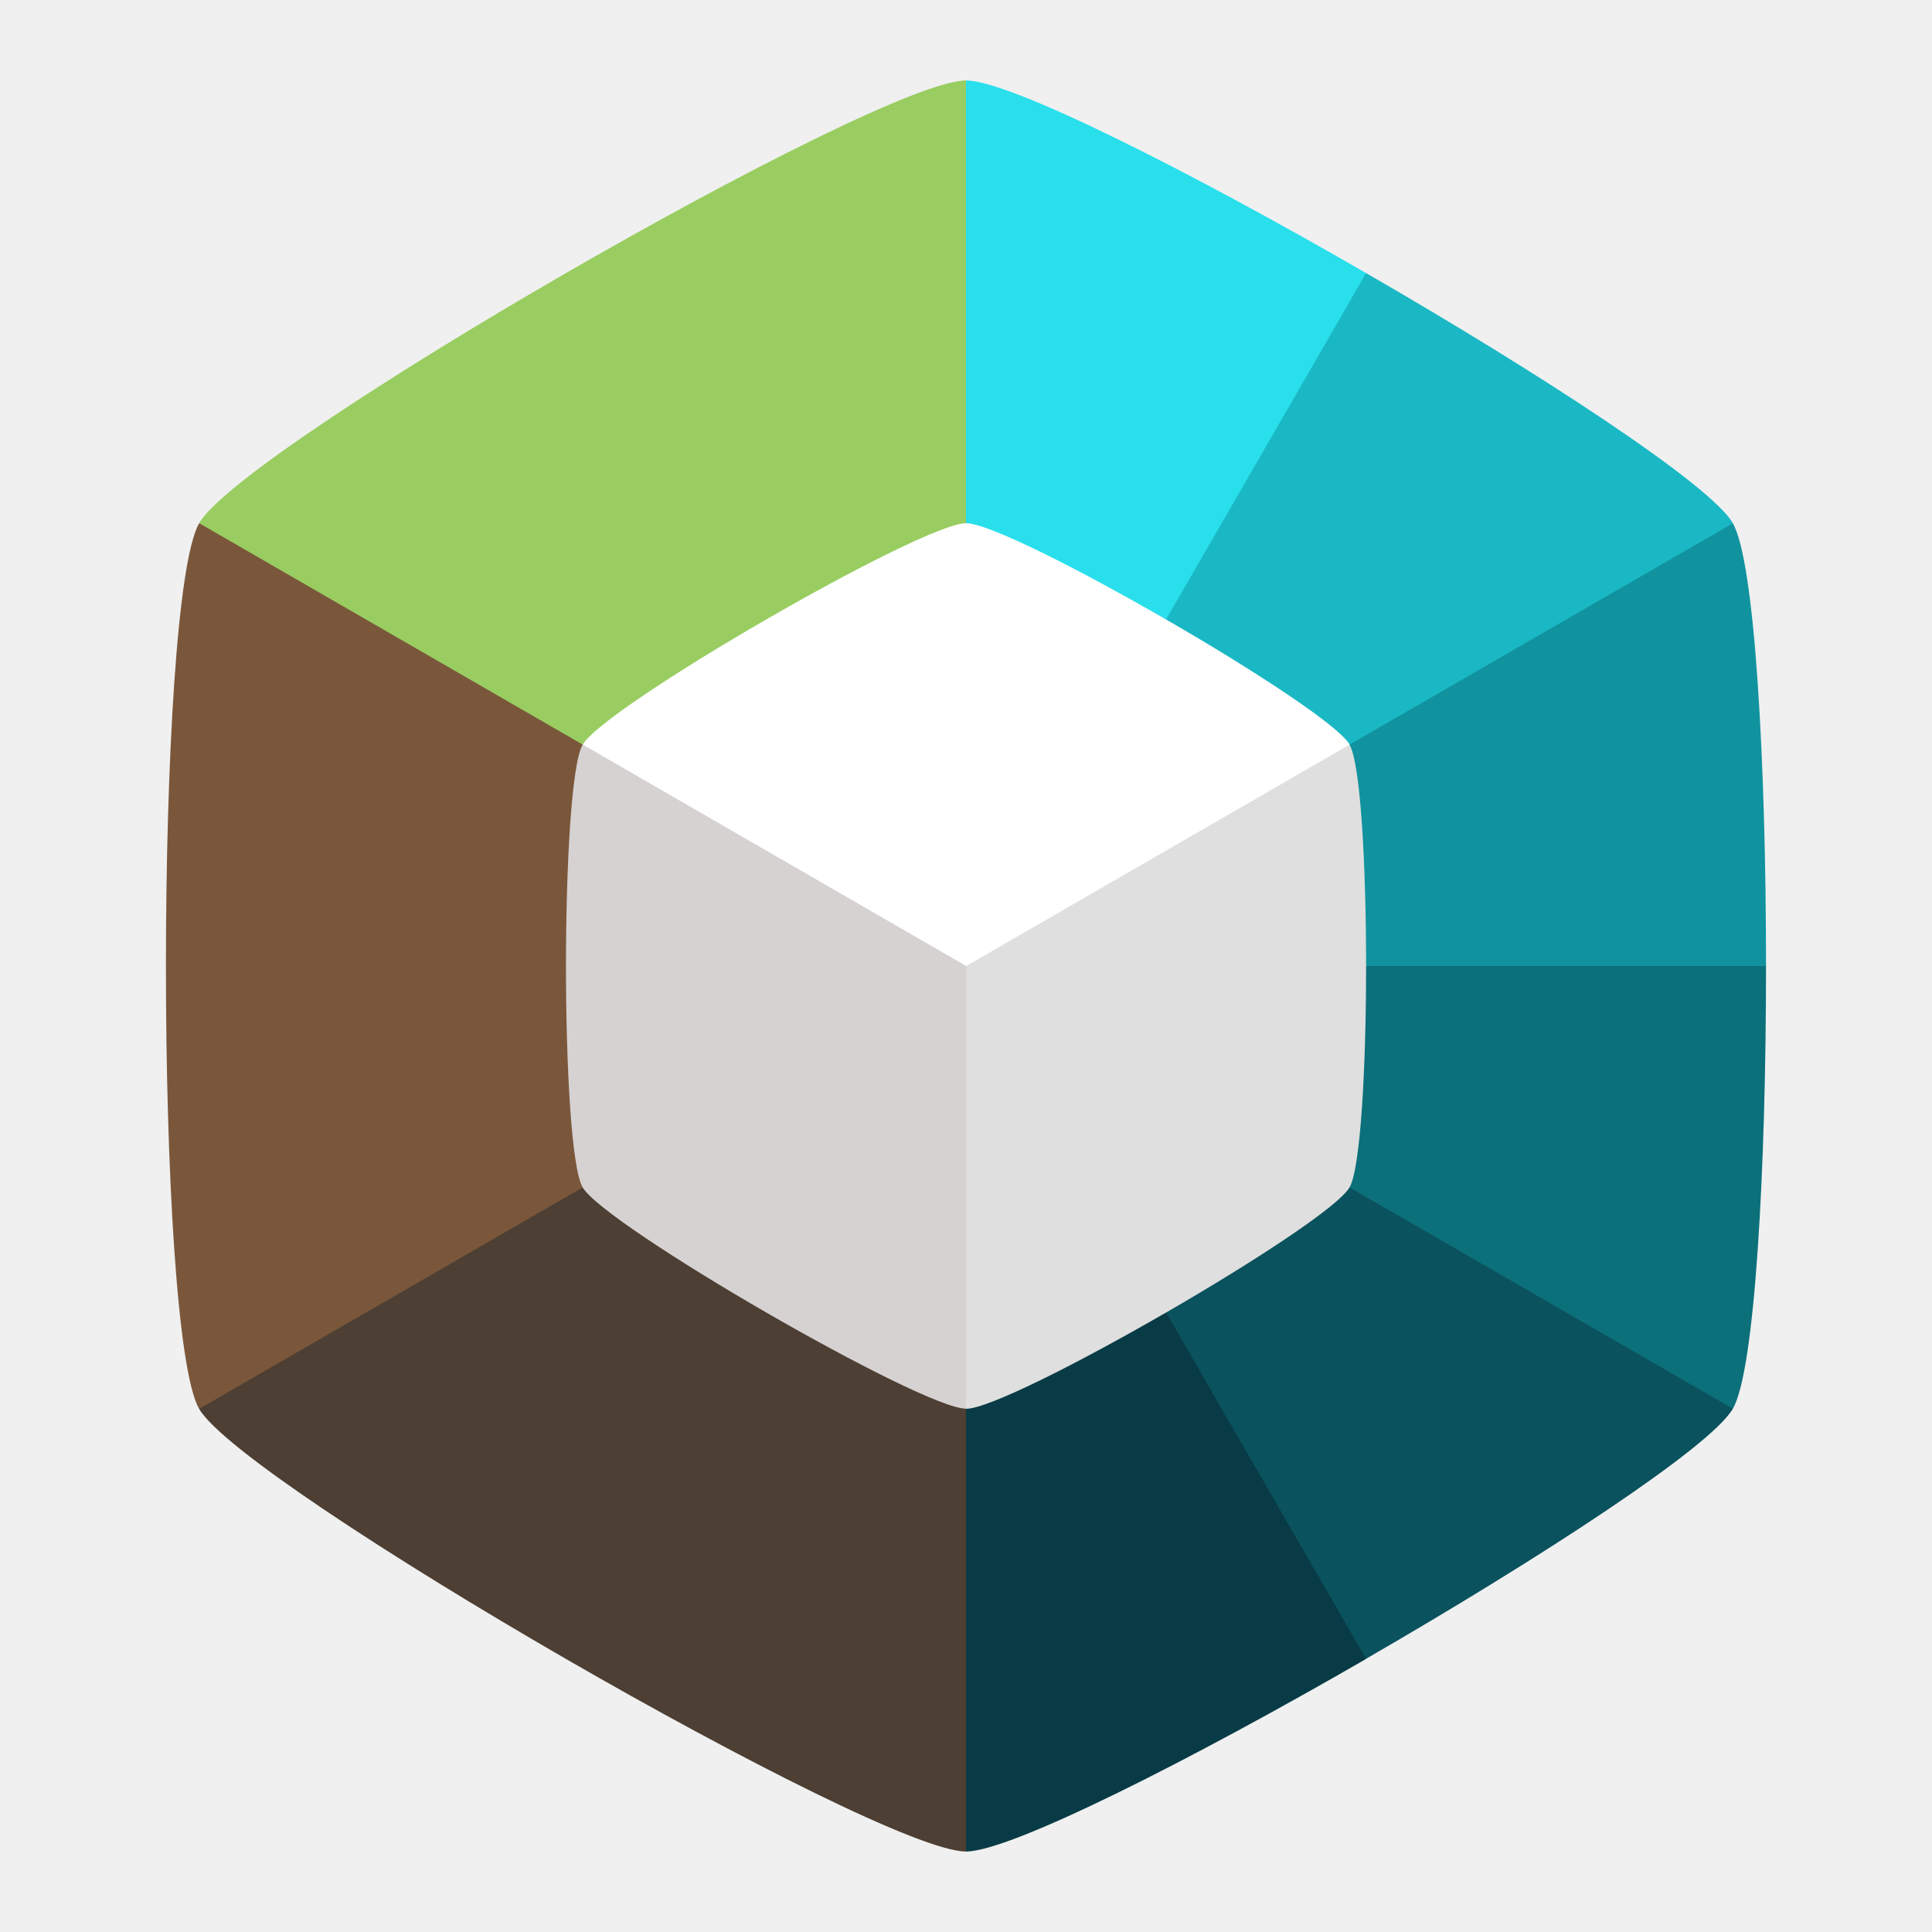
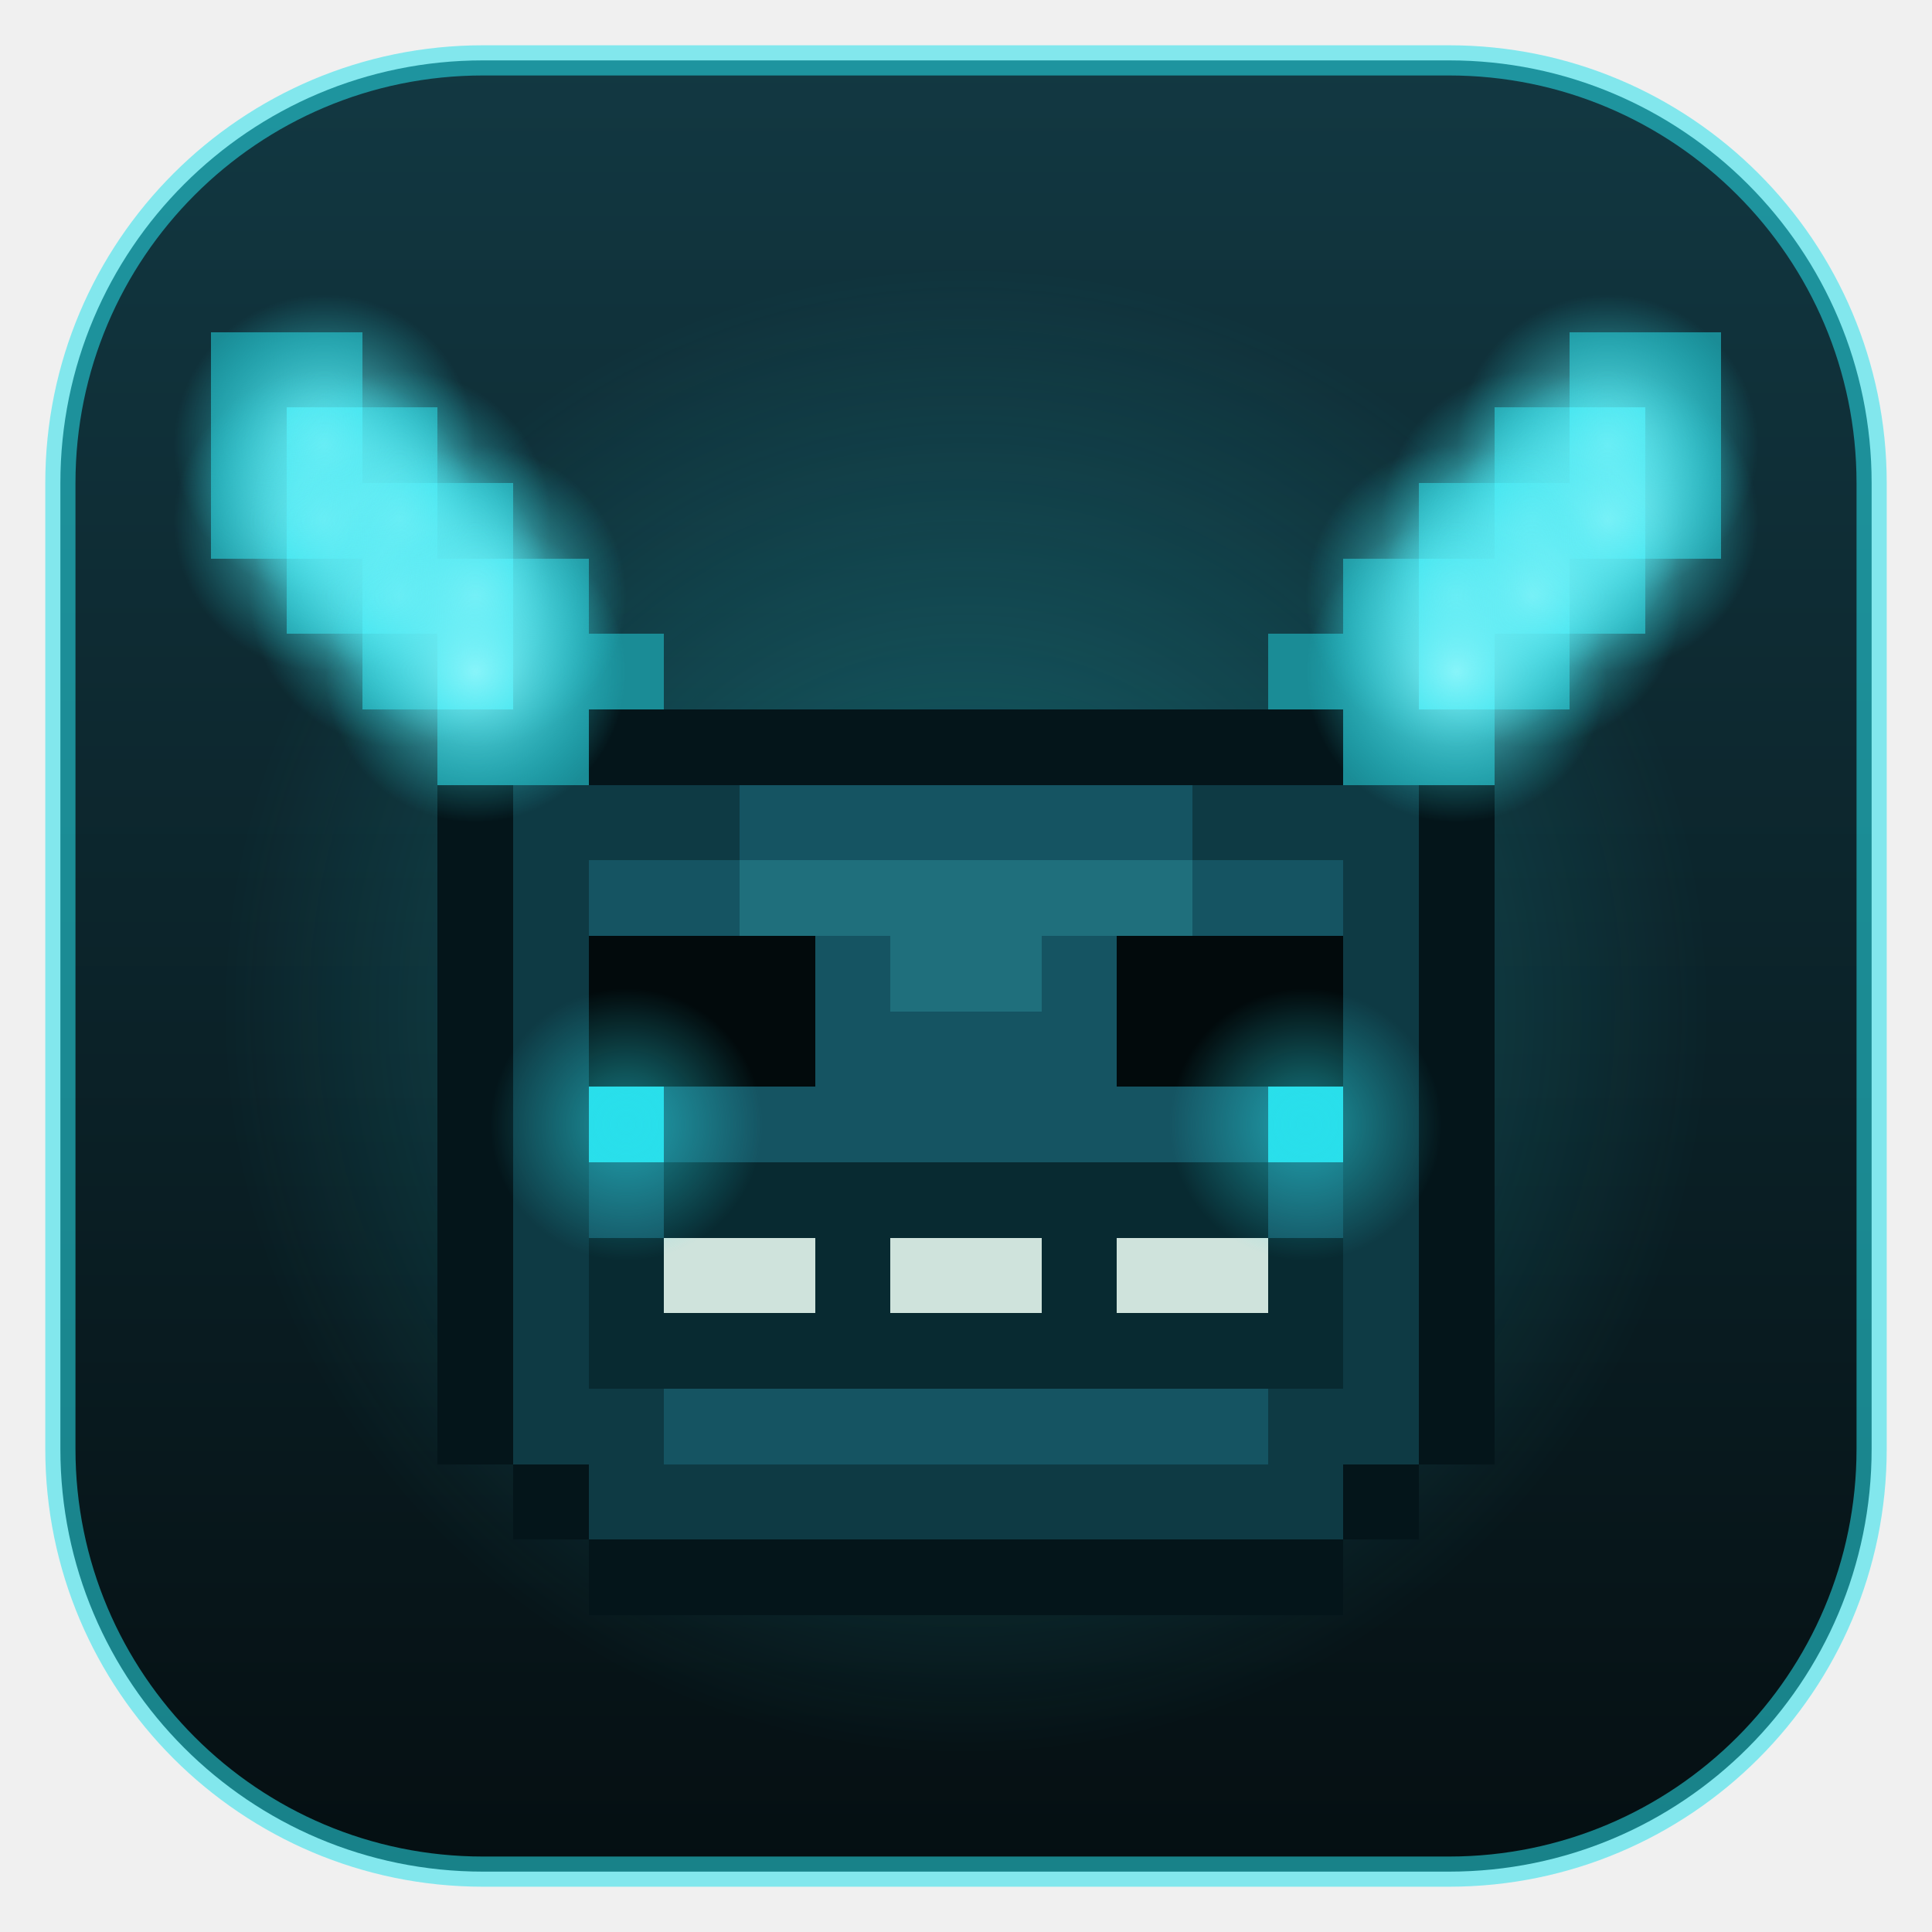
- <svg xmlns="http://www.w3.org/2000/svg" width="48" height="48" version="1.1" viewBox="0 0 12.7 12.7">
-   <g stroke-width=".265">
-     <path d="m6.35 6.35" fill="#99cd61" />
-     <path d="m6.35 0.529-2.521 4.366 2.521 1.455 2.52-1.455 0.11-3.1c-1.151-0.665-2.339-1.266-2.63-1.266z" fill="#29dfeb" />
-     <path d="m8.98 1.795-2.63 4.555 2.52 1.455 2.521-4.366c-0.146-0.252-1.26-0.98-2.411-1.644z" fill="#1ab8c4" />
-     <path d="m11.391 3.44-5.041 2.91 2.52 1.455 2.739-1.455c0-1.329-0.073-2.658-0.218-2.91z" fill="#10939e" />
-     <path d="m6.35 6.35v2.91h5.041c0.146-0.252 0.218-1.581 0.218-2.91h-5.259z" fill="#0c707b" />
-     <path d="m6.35 6.35v2.91l2.63 1.644c1.151-0.665 2.266-1.392 2.411-1.644l-5.041-2.91z" fill="#0a525d" />
-     <path d="m6.35 6.35-2.521 1.455 2.521 4.366c0.291 0 1.479-0.601 2.63-1.266l-2.63-4.555z" fill="#083b45" />
-     <path d="m3.829 4.895-2.52 4.366c0.291 0.504 4.459 2.91 5.041 2.91v-5.821l-2.521-1.455z" fill="#4d3f33" />
-     <path d="m1.309 3.44c-0.291 0.504-0.291 5.317 0 5.821l5.041-2.91v-2.91h-5.041z" fill="#7a573b" />
-     <path d="m6.35 0.529c-0.582-2e-8 -4.75 2.406-5.041 2.91l5.041 2.91v-5.821z" fill="#99cd61" />
+ <svg xmlns="http://www.w3.org/2000/svg" width="256" height="256" version="1.1" viewBox="0 0 256 256">
+   <defs>
+     <linearGradient id="bg" x1="0" y1="0" x2="0" y2="1">
+       <stop offset="0" stop-color="#123842" />
+       <stop offset="1" stop-color="#050f12" />
+     </linearGradient>
+     <radialGradient id="halo" cx="0.5" cy="0.5" r="0.5">
+       <stop offset="0" stop-color="#29dfeb" stop-opacity="0.35" />
+       <stop offset="1" stop-color="#29dfeb" stop-opacity="0" />
+     </radialGradient>
+     <radialGradient id="earGlow" cx="0.5" cy="0.5" r="0.5">
+       <stop offset="0" stop-color="#8ff6fb" stop-opacity="0.9" />
+       <stop offset="1" stop-color="#29dfeb" stop-opacity="0" />
+     </radialGradient>
+     <radialGradient id="soulGlow" cx="0.5" cy="0.5" r="0.5">
+       <stop offset="0" stop-color="#29dfeb" stop-opacity="0.55" />
+       <stop offset="1" stop-color="#29dfeb" stop-opacity="0" />
+     </radialGradient>
+   </defs>
+   <rect x="8" y="8" width="240" height="240" rx="56" fill="url(#bg)" stroke="#29dfeb" stroke-opacity="0.55" stroke-width="4" />
+   <g shape-rendering="crispEdges">
+     <circle cx="128" cy="134" r="100" fill="url(#halo)" />
+     <rect x="28" y="44" width="20" height="10" fill="#1a8c96" />
+     <rect x="208" y="44" width="20" height="10" fill="#1a8c96" />
+     <rect x="28" y="54" width="10" height="10" fill="#1a8c96" />
+     <rect x="38" y="54" width="10" height="10" fill="#29dfeb" />
+     <rect x="48" y="54" width="10" height="10" fill="#1a8c96" />
+     <rect x="198" y="54" width="10" height="10" fill="#1a8c96" />
+     <rect x="208" y="54" width="10" height="10" fill="#29dfeb" />
+     <rect x="218" y="54" width="10" height="10" fill="#1a8c96" />
+     <rect x="28" y="64" width="10" height="10" fill="#1a8c96" />
+     <rect x="38" y="64" width="20" height="10" fill="#29dfeb" />
+     <rect x="58" y="64" width="10" height="10" fill="#1a8c96" />
+     <rect x="188" y="64" width="10" height="10" fill="#1a8c96" />
+     <rect x="198" y="64" width="20" height="10" fill="#29dfeb" />
+     <rect x="218" y="64" width="10" height="10" fill="#1a8c96" />
+     <rect x="38" y="74" width="10" height="10" fill="#1a8c96" />
+     <rect x="48" y="74" width="20" height="10" fill="#29dfeb" />
+     <rect x="68" y="74" width="10" height="10" fill="#1a8c96" />
+     <rect x="178" y="74" width="10" height="10" fill="#1a8c96" />
+     <rect x="188" y="74" width="20" height="10" fill="#29dfeb" />
+     <rect x="208" y="74" width="10" height="10" fill="#1a8c96" />
+     <rect x="48" y="84" width="10" height="10" fill="#1a8c96" />
+     <rect x="58" y="84" width="10" height="10" fill="#29dfeb" />
+     <rect x="68" y="84" width="20" height="10" fill="#1a8c96" />
+     <rect x="168" y="84" width="20" height="10" fill="#1a8c96" />
+     <rect x="188" y="84" width="10" height="10" fill="#29dfeb" />
+     <rect x="198" y="84" width="10" height="10" fill="#1a8c96" />
+     <rect x="58" y="94" width="20" height="10" fill="#1a8c96" />
+     <rect x="78" y="94" width="100" height="10" fill="#04151a" />
+     <rect x="178" y="94" width="20" height="10" fill="#1a8c96" />
+     <rect x="58" y="104" width="10" height="10" fill="#04151a" />
+     <rect x="68" y="104" width="30" height="10" fill="#0e3a44" />
+     <rect x="98" y="104" width="60" height="10" fill="#155462" />
+     <rect x="158" y="104" width="30" height="10" fill="#0e3a44" />
+     <rect x="188" y="104" width="10" height="10" fill="#04151a" />
+     <rect x="58" y="114" width="10" height="10" fill="#04151a" />
+     <rect x="68" y="114" width="10" height="10" fill="#0e3a44" />
+     <rect x="78" y="114" width="20" height="10" fill="#155462" />
+     <rect x="98" y="114" width="60" height="10" fill="#1f6f7c" />
+     <rect x="158" y="114" width="20" height="10" fill="#155462" />
+     <rect x="178" y="114" width="10" height="10" fill="#0e3a44" />
+     <rect x="188" y="114" width="10" height="10" fill="#04151a" />
+     <rect x="58" y="124" width="10" height="10" fill="#04151a" />
+     <rect x="68" y="124" width="10" height="10" fill="#0e3a44" />
+     <rect x="78" y="124" width="30" height="10" fill="#020a0c" />
+     <rect x="108" y="124" width="10" height="10" fill="#155462" />
+     <rect x="118" y="124" width="20" height="10" fill="#1f6f7c" />
+     <rect x="138" y="124" width="10" height="10" fill="#155462" />
+     <rect x="148" y="124" width="30" height="10" fill="#020a0c" />
+     <rect x="178" y="124" width="10" height="10" fill="#0e3a44" />
+     <rect x="188" y="124" width="10" height="10" fill="#04151a" />
+     <rect x="58" y="134" width="10" height="10" fill="#04151a" />
+     <rect x="68" y="134" width="10" height="10" fill="#0e3a44" />
+     <rect x="78" y="134" width="30" height="10" fill="#020a0c" />
+     <rect x="108" y="134" width="40" height="10" fill="#155462" />
+     <rect x="148" y="134" width="30" height="10" fill="#020a0c" />
+     <rect x="178" y="134" width="10" height="10" fill="#0e3a44" />
+     <rect x="188" y="134" width="10" height="10" fill="#04151a" />
+     <rect x="58" y="144" width="10" height="10" fill="#04151a" />
+     <rect x="68" y="144" width="10" height="10" fill="#0e3a44" />
+     <rect x="78" y="144" width="10" height="10" fill="#29dfeb" />
+     <rect x="88" y="144" width="80" height="10" fill="#155462" />
+     <rect x="168" y="144" width="10" height="10" fill="#29dfeb" />
+     <rect x="178" y="144" width="10" height="10" fill="#0e3a44" />
+     <rect x="188" y="144" width="10" height="10" fill="#04151a" />
+     <rect x="58" y="154" width="10" height="10" fill="#04151a" />
+     <rect x="68" y="154" width="10" height="10" fill="#0e3a44" />
+     <rect x="78" y="154" width="10" height="10" fill="#155462" />
+     <rect x="88" y="154" width="80" height="10" fill="#082a31" />
+     <rect x="168" y="154" width="10" height="10" fill="#155462" />
+     <rect x="178" y="154" width="10" height="10" fill="#0e3a44" />
+     <rect x="188" y="154" width="10" height="10" fill="#04151a" />
+     <rect x="58" y="164" width="10" height="10" fill="#04151a" />
+     <rect x="68" y="164" width="10" height="10" fill="#0e3a44" />
+     <rect x="78" y="164" width="10" height="10" fill="#082a31" />
+     <rect x="88" y="164" width="20" height="10" fill="#cfe3dc" />
+     <rect x="108" y="164" width="10" height="10" fill="#082a31" />
+     <rect x="118" y="164" width="20" height="10" fill="#cfe3dc" />
+     <rect x="138" y="164" width="10" height="10" fill="#082a31" />
+     <rect x="148" y="164" width="20" height="10" fill="#cfe3dc" />
+     <rect x="168" y="164" width="10" height="10" fill="#082a31" />
+     <rect x="178" y="164" width="10" height="10" fill="#0e3a44" />
+     <rect x="188" y="164" width="10" height="10" fill="#04151a" />
+     <rect x="58" y="174" width="10" height="10" fill="#04151a" />
+     <rect x="68" y="174" width="10" height="10" fill="#0e3a44" />
+     <rect x="78" y="174" width="100" height="10" fill="#082a31" />
+     <rect x="178" y="174" width="10" height="10" fill="#0e3a44" />
+     <rect x="188" y="174" width="10" height="10" fill="#04151a" />
+     <rect x="58" y="184" width="10" height="10" fill="#04151a" />
+     <rect x="68" y="184" width="20" height="10" fill="#0e3a44" />
+     <rect x="88" y="184" width="80" height="10" fill="#155462" />
+     <rect x="168" y="184" width="20" height="10" fill="#0e3a44" />
+     <rect x="188" y="184" width="10" height="10" fill="#04151a" />
+     <rect x="68" y="194" width="10" height="10" fill="#04151a" />
+     <rect x="78" y="194" width="100" height="10" fill="#0e3a44" />
+     <rect x="178" y="194" width="10" height="10" fill="#04151a" />
+     <rect x="78" y="204" width="100" height="10" fill="#04151a" />
+     <circle cx="43" cy="59" r="20" fill="url(#earGlow)" />
+     <circle cx="213" cy="59" r="20" fill="url(#earGlow)" />
+     <circle cx="43" cy="69" r="20" fill="url(#earGlow)" />
+     <circle cx="53" cy="69" r="20" fill="url(#earGlow)" />
+     <circle cx="203" cy="69" r="20" fill="url(#earGlow)" />
+     <circle cx="213" cy="69" r="20" fill="url(#earGlow)" />
+     <circle cx="53" cy="79" r="20" fill="url(#earGlow)" />
+     <circle cx="63" cy="79" r="20" fill="url(#earGlow)" />
+     <circle cx="193" cy="79" r="20" fill="url(#earGlow)" />
+     <circle cx="203" cy="79" r="20" fill="url(#earGlow)" />
+     <circle cx="63" cy="89" r="20" fill="url(#earGlow)" />
+     <circle cx="193" cy="89" r="20" fill="url(#earGlow)" />
+     <circle cx="83" cy="149" r="18" fill="url(#soulGlow)" />
+     <circle cx="173" cy="149" r="18" fill="url(#soulGlow)" />
  </g>
-   <g transform="matrix(.88 0 0 .88 -10.906 -1.2421)">
-     <g transform="translate(13.26 2.2776)">
-       <path transform="matrix(.96975 0 0 .96975 .1921 .1921)" d="m6.35 2.939c-0.341 0-2.783 1.41-2.953 1.705l2.953 5.116 2.954-5.116c-0.171-0.295-2.613-1.705-2.954-1.705z" fill="#fff" stroke-width=".265" />
-     </g>
-     <path d="m16.746 6.974 2.864 4.961c0.331 0 2.699-1.367 2.864-1.654 0.165-0.286 0.165-3.021 0-3.307l-2.864 1.654z" fill="#dfdfdf" stroke-width=".265" />
-   </g>
-   <path d="m3.83 4.895c-0.146 0.252-0.146 2.658 0 2.91 0.146 0.252 2.229 1.455 2.52 1.455v-2.91z" fill="#d6d2d2" stroke-width=".265" />
</svg>
